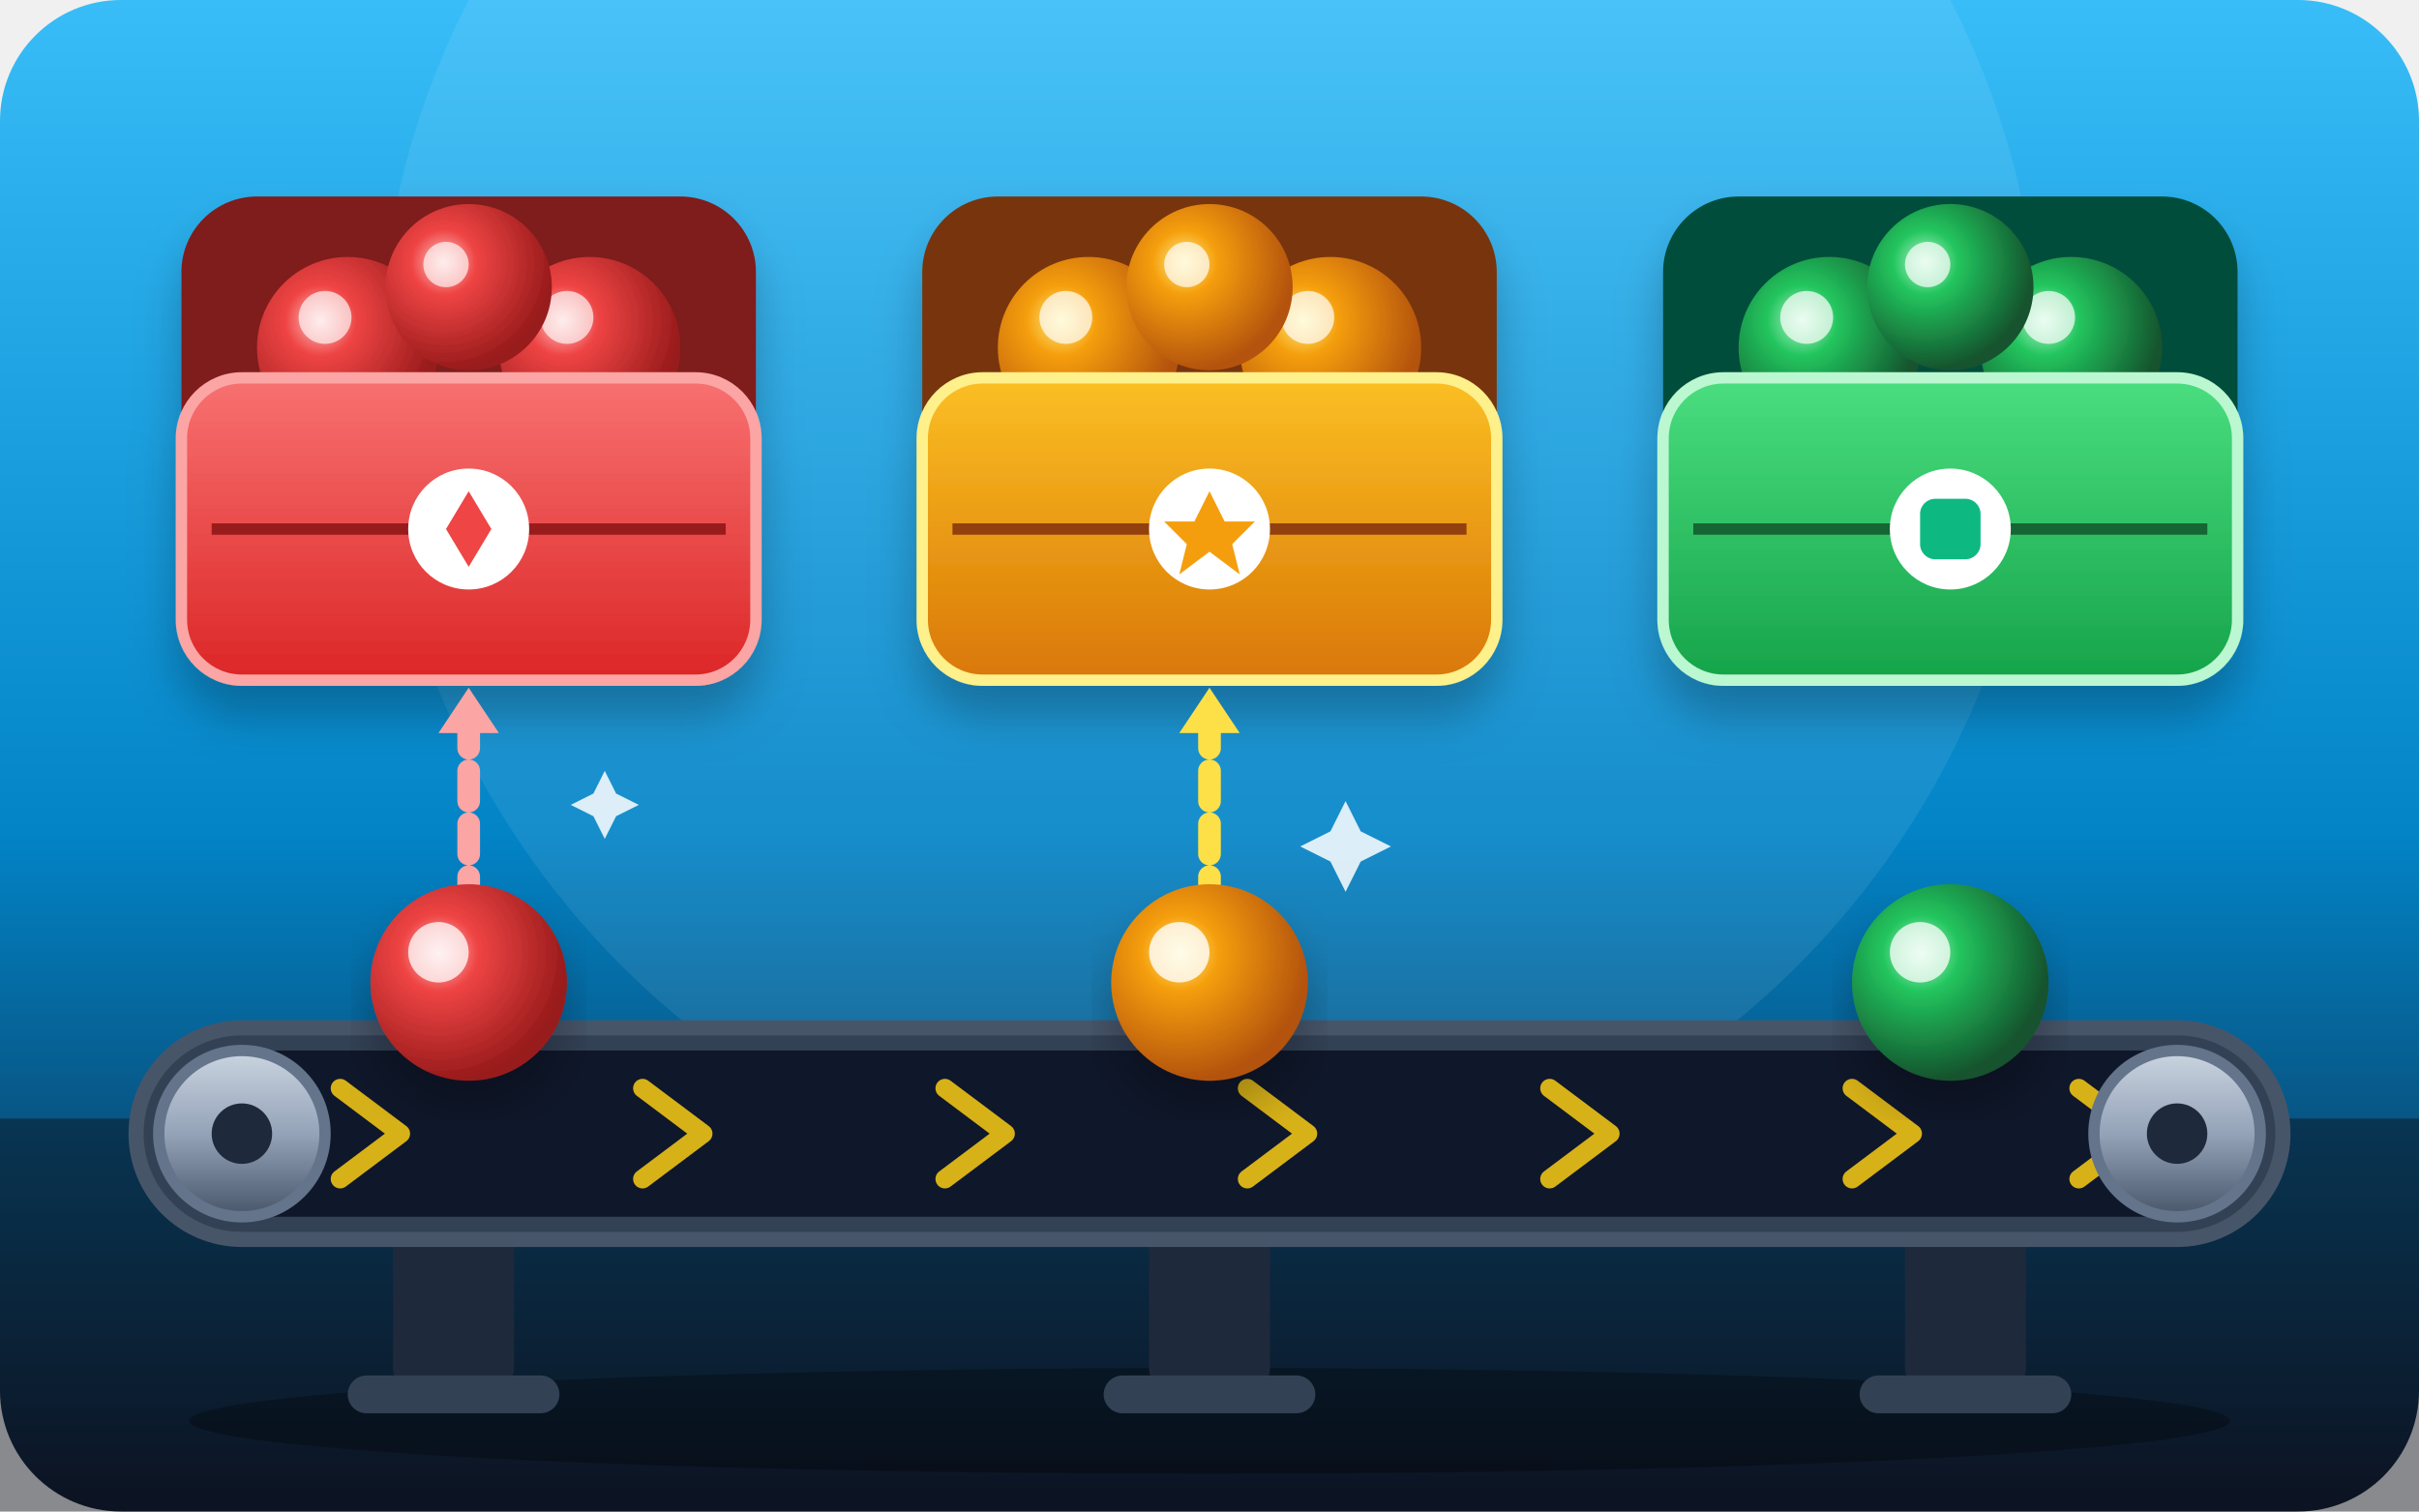
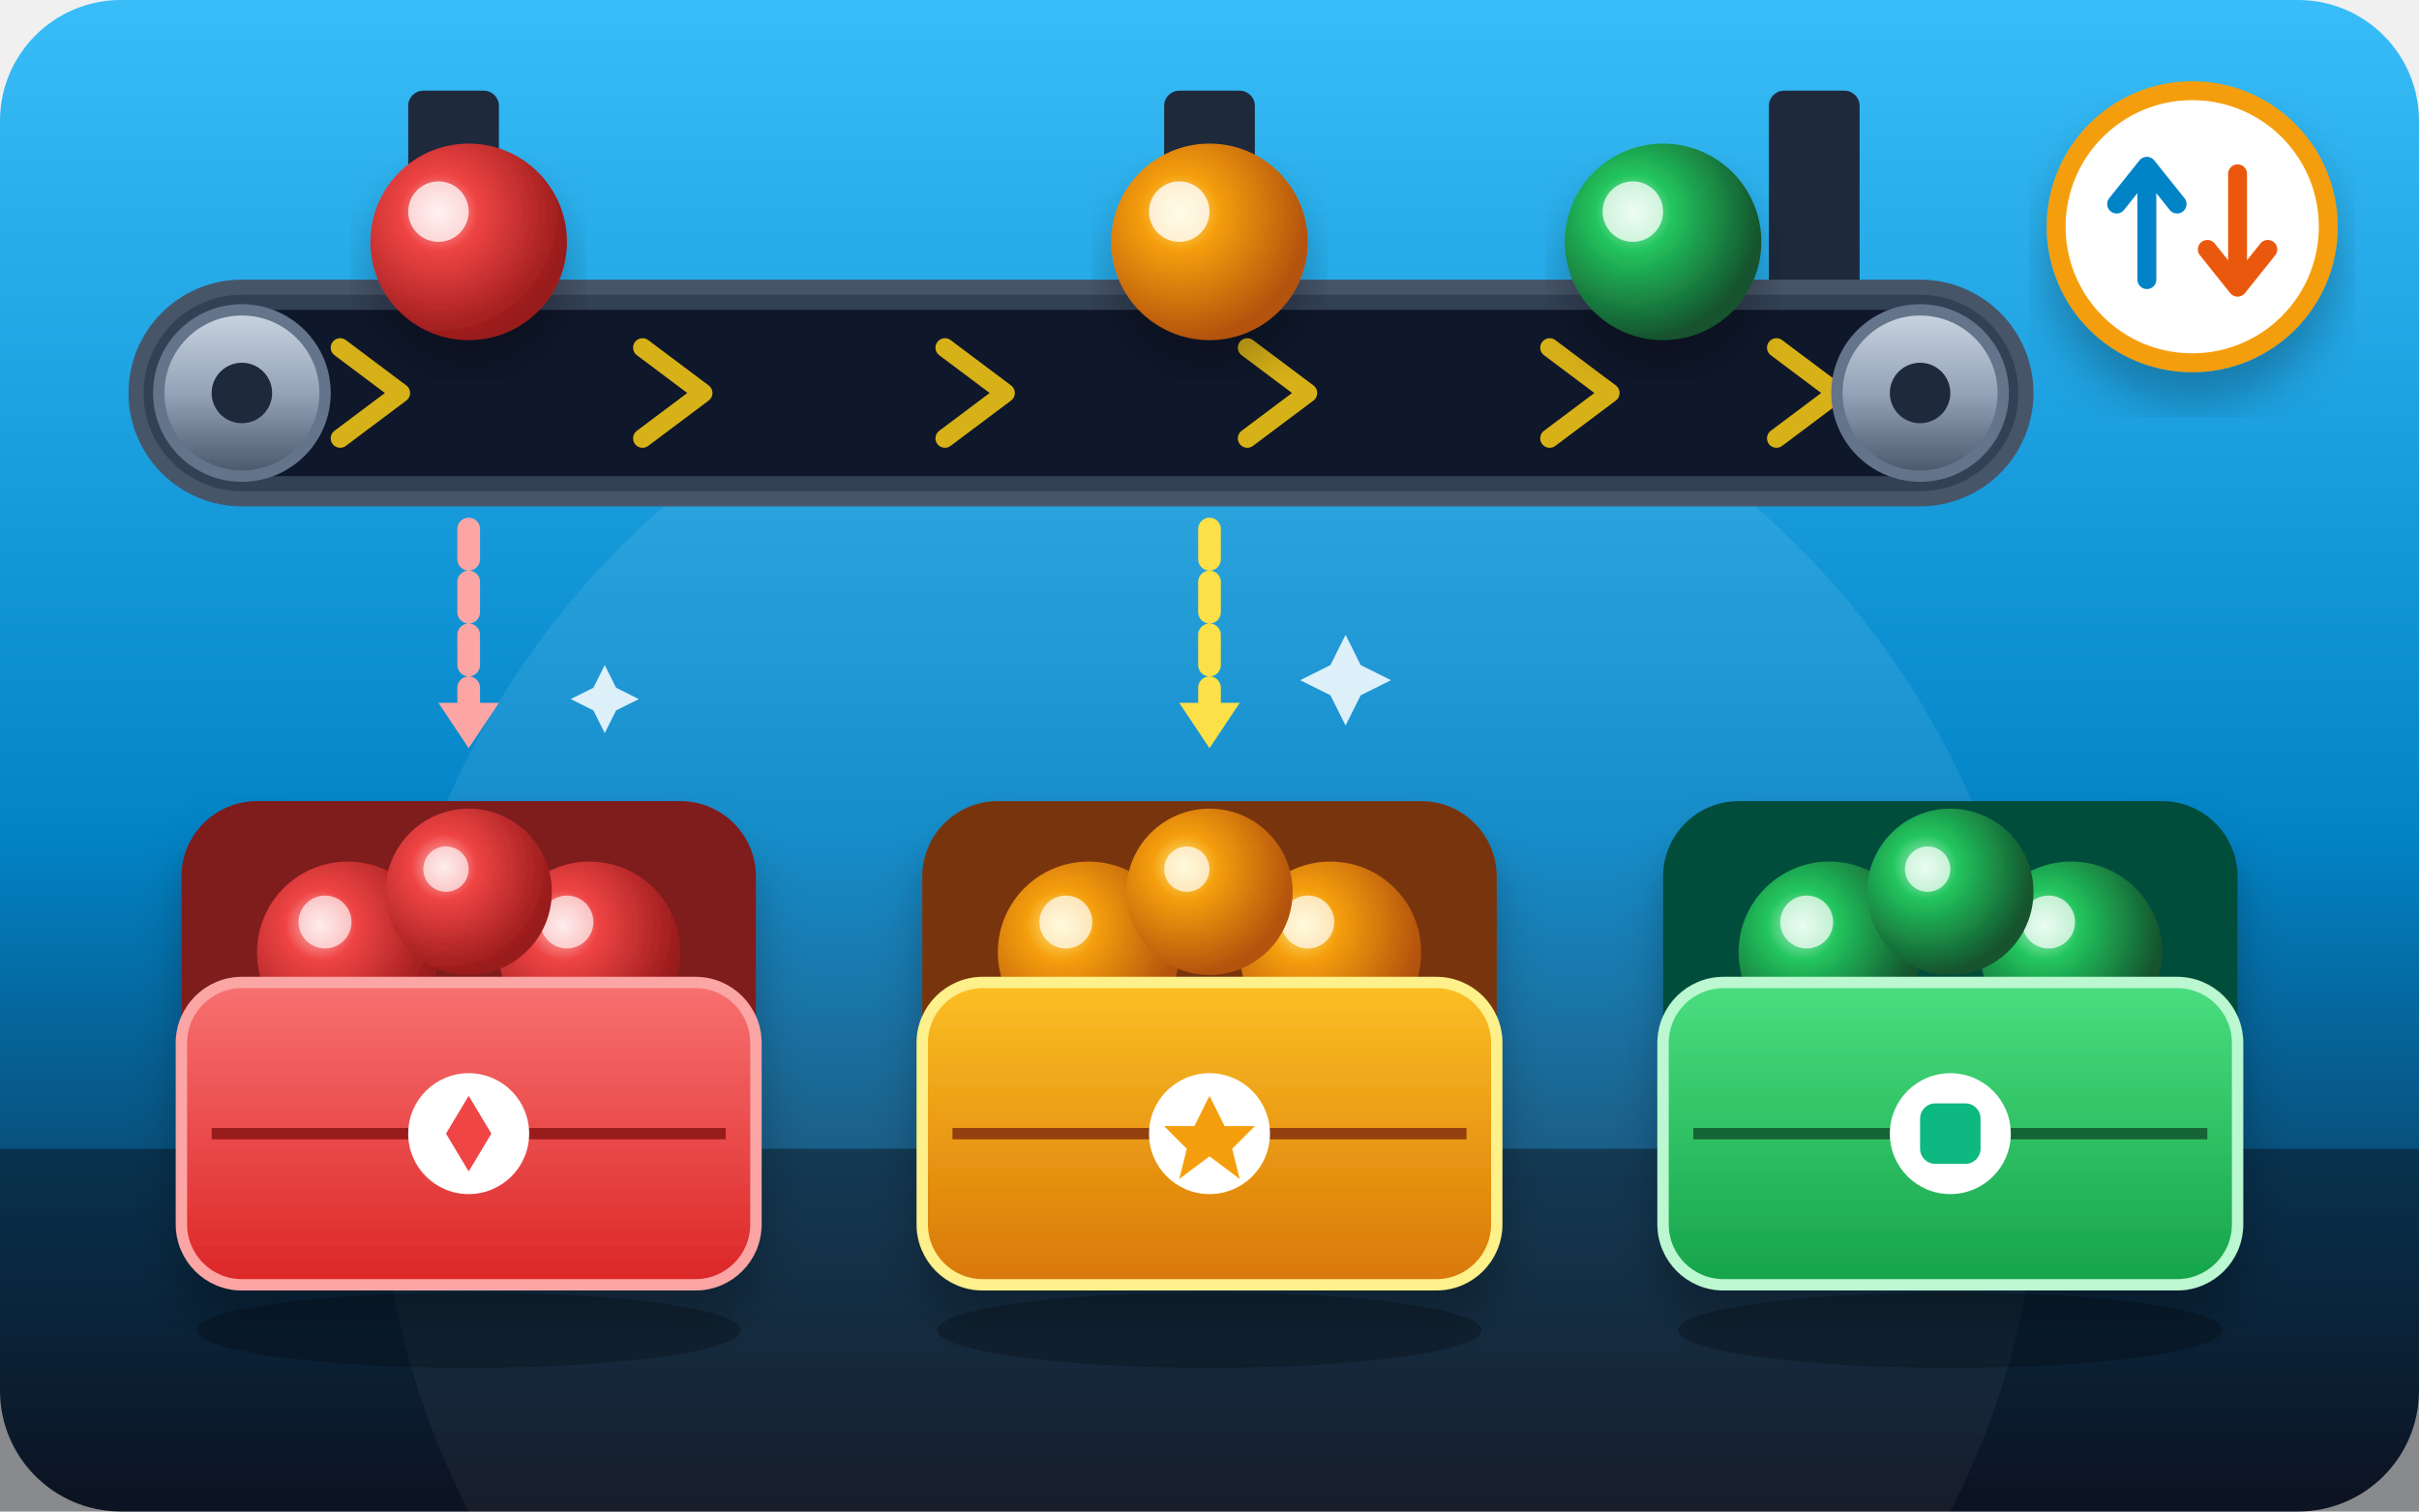
<svg xmlns="http://www.w3.org/2000/svg" viewBox="0 0 320 200" width="100%" height="100%">
  <defs>
-     <linearGradient id="fs-bg" x1="0" y1="0" x2="0" y2="1">
+     <linearGradient id="fsab-bg" x1="0" y1="0" x2="0" y2="1">
      <stop offset="0%" stop-color="#38bdf8" />
      <stop offset="55%" stop-color="#0284c7" />
      <stop offset="100%" stop-color="#0f172a" />
    </linearGradient>
    <linearGradient id="crate-red" x1="0" y1="0" x2="0" y2="1">
      <stop offset="0%" stop-color="#f87171" />
      <stop offset="100%" stop-color="#dc2626" />
    </linearGradient>
    <linearGradient id="crate-gold" x1="0" y1="0" x2="0" y2="1">
      <stop offset="0%" stop-color="#fbbf24" />
      <stop offset="100%" stop-color="#d97706" />
    </linearGradient>
    <linearGradient id="crate-green" x1="0" y1="0" x2="0" y2="1">
      <stop offset="0%" stop-color="#4ade80" />
      <stop offset="100%" stop-color="#16a34a" />
    </linearGradient>
    <radialGradient id="item-red" cx="35%" cy="35%" r="65%">
      <stop offset="0%" stop-color="#fecaca" />
      <stop offset="30%" stop-color="#ef4444" />
      <stop offset="100%" stop-color="#991b1b" />
    </radialGradient>
    <radialGradient id="item-gold" cx="35%" cy="35%" r="65%">
      <stop offset="0%" stop-color="#fef08a" />
      <stop offset="30%" stop-color="#f59e0b" />
      <stop offset="100%" stop-color="#b45309" />
    </radialGradient>
    <radialGradient id="item-green" cx="35%" cy="35%" r="65%">
      <stop offset="0%" stop-color="#bbf7d0" />
      <stop offset="30%" stop-color="#22c55e" />
      <stop offset="100%" stop-color="#14532d" />
    </radialGradient>
    <linearGradient id="metal-grad" x1="0" y1="0" x2="0" y2="1">
      <stop offset="0%" stop-color="#cbd5e1" />
      <stop offset="50%" stop-color="#94a3b8" />
      <stop offset="100%" stop-color="#475569" />
    </linearGradient>
    <filter id="soft-shadow" x="-10%" y="-10%" width="120%" height="130%">
      <feDropShadow dx="0" dy="4" stdDeviation="3" flood-color="#000000" flood-opacity="0.25" />
    </filter>
  </defs>
-   <rect width="320" height="200" rx="16" fill="url(#fs-bg)" />
-   <circle cx="160" cy="50" r="110" fill="#ffffff" opacity="0.08" />
-   <rect x="0" y="148" width="320" height="52" fill="#090d16" opacity="0.45" />
+   <rect width="320" height="200" rx="16" fill="url(#fsab-bg)" />
+   <circle cx="160" cy="150" r="110" fill="#ffffff" opacity="0.08" />
+   <rect x="0" y="152" width="320" height="48" fill="#090d16" opacity="0.45" />
+   <g fill="#1e293b">
+     <rect x="54" y="12" width="12" height="28" rx="2" />
+     <rect x="154" y="12" width="12" height="28" rx="2" />
+     <rect x="234" y="12" width="12" height="28" rx="2" />
+   </g>
+   <rect x="18" y="38" width="250" height="28" rx="14" fill="#334155" stroke="#475569" stroke-width="2" />
+   <rect x="24" y="41" width="238" height="22" rx="11" fill="#0f172a" />
+   <path d="M 45 46 L 53 52 L 45 58            M 85 46 L 93 52 L 85 58            M 125 46 L 133 52 L 125 58            M 165 46 L 173 52 L 165 58            M 205 46 L 213 52 L 205 58            M 235 46 L 243 52 L 235 58" stroke="#facc15" stroke-width="2.5" stroke-linecap="round" stroke-linejoin="round" fill="none" opacity="0.85" />
+   <g>
+     <circle cx="32" cy="52" r="11" fill="url(#metal-grad)" stroke="#64748b" stroke-width="1.5" />
+     <circle cx="32" cy="52" r="4" fill="#1e293b" />
+     <circle cx="254" cy="52" r="11" fill="url(#metal-grad)" stroke="#64748b" stroke-width="1.5" />
+     <circle cx="254" cy="52" r="4" fill="#1e293b" />
+   </g>
+   <circle cx="62" cy="32" r="13" fill="url(#item-red)" filter="url(#soft-shadow)" />
+   <circle cx="58" cy="28" r="4" fill="#ffffff" opacity="0.75" />
+   <circle cx="160" cy="32" r="13" fill="url(#item-gold)" filter="url(#soft-shadow)" />
+   <circle cx="156" cy="28" r="4" fill="#ffffff" opacity="0.8" />
+   <circle cx="220" cy="32" r="13" fill="url(#item-green)" filter="url(#soft-shadow)" />
+   <circle cx="216" cy="28" r="4" fill="#ffffff" opacity="0.75" />
+   <path d="M 62 70 C 62 84, 62 88, 62 94" stroke="#fca5a5" stroke-width="3" stroke-dasharray="4 3" stroke-linecap="round" fill="none" />
+   <polygon points="62,99 58,93 66,93" fill="#fca5a5" />
+   <path d="M 160 70 C 160 84, 160 88, 160 94" stroke="#fde047" stroke-width="3" stroke-dasharray="4 3" stroke-linecap="round" fill="none" />
+   <polygon points="160,99 156,93 164,93" fill="#fde047" />
+   <path d="M 178 84 L 180 88 L 184 90 L 180 92 L 178 96 L 176 92 L 172 90 L 176 88 Z" fill="#ffffff" opacity="0.85" />
+   <path d="M 80 88 L 81.5 91 L 84.5 92.5 L 81.5 94 L 80 97 L 78.5 94 L 75.5 92.5 L 78.5 91 Z" fill="#ffffff" opacity="0.85" />
  <g filter="url(#soft-shadow)">
-     <rect x="24" y="26" width="76" height="64" rx="10" fill="#7f1d1d" />
-     <circle cx="46" cy="46" r="12" fill="url(#item-red)" />
-     <circle cx="43" cy="42" r="3.5" fill="#ffffff" opacity="0.65" />
-     <circle cx="78" cy="46" r="12" fill="url(#item-red)" />
-     <circle cx="75" cy="42" r="3.5" fill="#ffffff" opacity="0.65" />
-     <circle cx="62" cy="38" r="11" fill="url(#item-red)" />
-     <circle cx="59" cy="35" r="3" fill="#ffffff" opacity="0.65" />
-     <rect x="24" y="50" width="76" height="40" rx="8" fill="url(#crate-red)" stroke="#fca5a5" stroke-width="1.5" />
-     <line x1="28" y1="70" x2="96" y2="70" stroke="#991b1b" stroke-width="1.5" />
-     <circle cx="62" cy="70" r="8" fill="#ffffff" />
-     <polygon points="62,65 65,70 62,75 59,70" fill="#ef4444" />
+     <rect x="24" y="106" width="76" height="64" rx="10" fill="#7f1d1d" />
+     <circle cx="46" cy="126" r="12" fill="url(#item-red)" />
+     <circle cx="43" cy="122" r="3.5" fill="#ffffff" opacity="0.65" />
+     <circle cx="78" cy="126" r="12" fill="url(#item-red)" />
+     <circle cx="75" cy="122" r="3.5" fill="#ffffff" opacity="0.65" />
+     <circle cx="62" cy="118" r="11" fill="url(#item-red)" />
+     <circle cx="59" cy="115" r="3" fill="#ffffff" opacity="0.65" />
+     <rect x="24" y="130" width="76" height="40" rx="8" fill="url(#crate-red)" stroke="#fca5a5" stroke-width="1.5" />
+     <line x1="28" y1="150" x2="96" y2="150" stroke="#991b1b" stroke-width="1.5" />
+     <circle cx="62" cy="150" r="8" fill="#ffffff" />
+     <polygon points="62,145 65,150 62,155 59,150" fill="#ef4444" />
  </g>
  <g filter="url(#soft-shadow)">
-     <rect x="122" y="26" width="76" height="64" rx="10" fill="#78350f" />
-     <circle cx="144" cy="46" r="12" fill="url(#item-gold)" />
-     <circle cx="141" cy="42" r="3.5" fill="#ffffff" opacity="0.7" />
-     <circle cx="176" cy="46" r="12" fill="url(#item-gold)" />
-     <circle cx="173" cy="42" r="3.5" fill="#ffffff" opacity="0.7" />
-     <circle cx="160" cy="38" r="11" fill="url(#item-gold)" />
-     <circle cx="157" cy="35" r="3" fill="#ffffff" opacity="0.7" />
-     <rect x="122" y="50" width="76" height="40" rx="8" fill="url(#crate-gold)" stroke="#fef08a" stroke-width="1.5" />
-     <line x1="126" y1="70" x2="194" y2="70" stroke="#92400e" stroke-width="1.5" />
-     <circle cx="160" cy="70" r="8" fill="#ffffff" />
-     <polygon points="160,65 162,69 166,69 163,72 164,76 160,73 156,76 157,72 154,69 158,69" fill="#f59e0b" />
+     <rect x="122" y="106" width="76" height="64" rx="10" fill="#78350f" />
+     <circle cx="144" cy="126" r="12" fill="url(#item-gold)" />
+     <circle cx="141" cy="122" r="3.5" fill="#ffffff" opacity="0.7" />
+     <circle cx="176" cy="126" r="12" fill="url(#item-gold)" />
+     <circle cx="173" cy="122" r="3.5" fill="#ffffff" opacity="0.7" />
+     <circle cx="160" cy="118" r="11" fill="url(#item-gold)" />
+     <circle cx="157" cy="115" r="3" fill="#ffffff" opacity="0.7" />
+     <rect x="122" y="130" width="76" height="40" rx="8" fill="url(#crate-gold)" stroke="#fef08a" stroke-width="1.5" />
+     <line x1="126" y1="150" x2="194" y2="150" stroke="#92400e" stroke-width="1.5" />
+     <circle cx="160" cy="150" r="8" fill="#ffffff" />
+     <polygon points="160,145 162,149 166,149 163,152 164,156 160,153 156,156 157,152 154,149 158,149" fill="#f59e0b" />
  </g>
  <g filter="url(#soft-shadow)">
-     <rect x="220" y="26" width="76" height="64" rx="10" fill="#064e3b" />
-     <circle cx="242" cy="46" r="12" fill="url(#item-green)" />
-     <circle cx="239" cy="42" r="3.5" fill="#ffffff" opacity="0.7" />
-     <circle cx="274" cy="46" r="12" fill="url(#item-green)" />
-     <circle cx="271" cy="42" r="3.5" fill="#ffffff" opacity="0.7" />
-     <circle cx="258" cy="38" r="11" fill="url(#item-green)" />
-     <circle cx="255" cy="35" r="3" fill="#ffffff" opacity="0.7" />
-     <rect x="220" y="50" width="76" height="40" rx="8" fill="url(#crate-green)" stroke="#bbf7d0" stroke-width="1.5" />
-     <line x1="224" y1="70" x2="292" y2="70" stroke="#166534" stroke-width="1.5" />
-     <circle cx="258" cy="70" r="8" fill="#ffffff" />
-     <rect x="254" y="66" width="8" height="8" rx="2" fill="#10b981" />
+     <rect x="220" y="106" width="76" height="64" rx="10" fill="#064e3b" />
+     <circle cx="242" cy="126" r="12" fill="url(#item-green)" />
+     <circle cx="239" cy="122" r="3.5" fill="#ffffff" opacity="0.7" />
+     <circle cx="274" cy="126" r="12" fill="url(#item-green)" />
+     <circle cx="271" cy="122" r="3.5" fill="#ffffff" opacity="0.7" />
+     <circle cx="258" cy="118" r="11" fill="url(#item-green)" />
+     <circle cx="255" cy="115" r="3" fill="#ffffff" opacity="0.7" />
+     <rect x="220" y="130" width="76" height="40" rx="8" fill="url(#crate-green)" stroke="#bbf7d0" stroke-width="1.5" />
+     <line x1="224" y1="150" x2="292" y2="150" stroke="#166534" stroke-width="1.5" />
+     <circle cx="258" cy="150" r="8" fill="#ffffff" />
+     <rect x="254" y="146" width="8" height="8" rx="2" fill="#10b981" />
  </g>
-   <path d="M 62 120 C 62 106, 62 102, 62 96" stroke="#fca5a5" stroke-width="3" stroke-dasharray="4 3" stroke-linecap="round" fill="none" />
-   <polygon points="62,91 58,97 66,97" fill="#fca5a5" />
-   <path d="M 160 120 C 160 106, 160 102, 160 96" stroke="#fde047" stroke-width="3" stroke-dasharray="4 3" stroke-linecap="round" fill="none" />
-   <polygon points="160,91 156,97 164,97" fill="#fde047" />
-   <path d="M 178 106 L 180 110 L 184 112 L 180 114 L 178 118 L 176 114 L 172 112 L 176 110 Z" fill="#ffffff" opacity="0.85" />
-   <path d="M 80 102 L 81.5 105 L 84.5 106.5 L 81.5 108 L 80 111 L 78.5 108 L 75.5 106.5 L 78.5 105 Z" fill="#ffffff" opacity="0.85" />
-   <ellipse cx="160" cy="188" rx="135" ry="7" fill="#000000" opacity="0.3" />
-   <g fill="#1e293b">
-     <rect x="52" y="162" width="16" height="22" rx="3" />
-     <rect x="46" y="182" width="28" height="5" rx="2.5" fill="#334155" />
-     <rect x="152" y="162" width="16" height="22" rx="3" />
-     <rect x="146" y="182" width="28" height="5" rx="2.5" fill="#334155" />
-     <rect x="252" y="162" width="16" height="22" rx="3" />
-     <rect x="246" y="182" width="28" height="5" rx="2.5" fill="#334155" />
+   <ellipse cx="62" cy="176" rx="36" ry="5" fill="#000000" opacity="0.25" />
+   <ellipse cx="160" cy="176" rx="36" ry="5" fill="#000000" opacity="0.25" />
+   <ellipse cx="258" cy="176" rx="36" ry="5" fill="#000000" opacity="0.25" />
+   <g transform="translate(272, 12)" filter="url(#soft-shadow)">
+     <circle cx="18" cy="18" r="18" fill="#ffffff" stroke="#f59e0b" stroke-width="2.5" />
+     <path d="M 12 25 L 12 11 M 8 15 L 12 10 L 16 15" stroke="#0284c7" stroke-width="2.5" stroke-linecap="round" stroke-linejoin="round" fill="none" />
+     <path d="M 24 11 L 24 25 M 20 21 L 24 26 L 28 21" stroke="#ea580c" stroke-width="2.5" stroke-linecap="round" stroke-linejoin="round" fill="none" />
  </g>
-   <rect x="18" y="136" width="284" height="28" rx="14" fill="#334155" stroke="#475569" stroke-width="2" />
-   <rect x="24" y="139" width="272" height="22" rx="11" fill="#0f172a" />
-   <path d="M 45 144 L 53 150 L 45 156            M 85 144 L 93 150 L 85 156            M 125 144 L 133 150 L 125 156            M 165 144 L 173 150 L 165 156            M 205 144 L 213 150 L 205 156            M 245 144 L 253 150 L 245 156            M 275 144 L 283 150 L 275 156" stroke="#facc15" stroke-width="2.5" stroke-linecap="round" stroke-linejoin="round" fill="none" opacity="0.85" />
-   <g>
-     <circle cx="32" cy="150" r="11" fill="url(#metal-grad)" stroke="#64748b" stroke-width="1.5" />
-     <circle cx="32" cy="150" r="4" fill="#1e293b" />
-     <circle cx="288" cy="150" r="11" fill="url(#metal-grad)" stroke="#64748b" stroke-width="1.5" />
-     <circle cx="288" cy="150" r="4" fill="#1e293b" />
-   </g>
-   <circle cx="62" cy="130" r="13" fill="url(#item-red)" filter="url(#soft-shadow)" />
-   <circle cx="58" cy="126" r="4" fill="#ffffff" opacity="0.75" />
-   <circle cx="160" cy="130" r="13" fill="url(#item-gold)" filter="url(#soft-shadow)" />
-   <circle cx="156" cy="126" r="4" fill="#ffffff" opacity="0.8" />
-   <circle cx="258" cy="130" r="13" fill="url(#item-green)" filter="url(#soft-shadow)" />
-   <circle cx="254" cy="126" r="4" fill="#ffffff" opacity="0.75" />
</svg>
